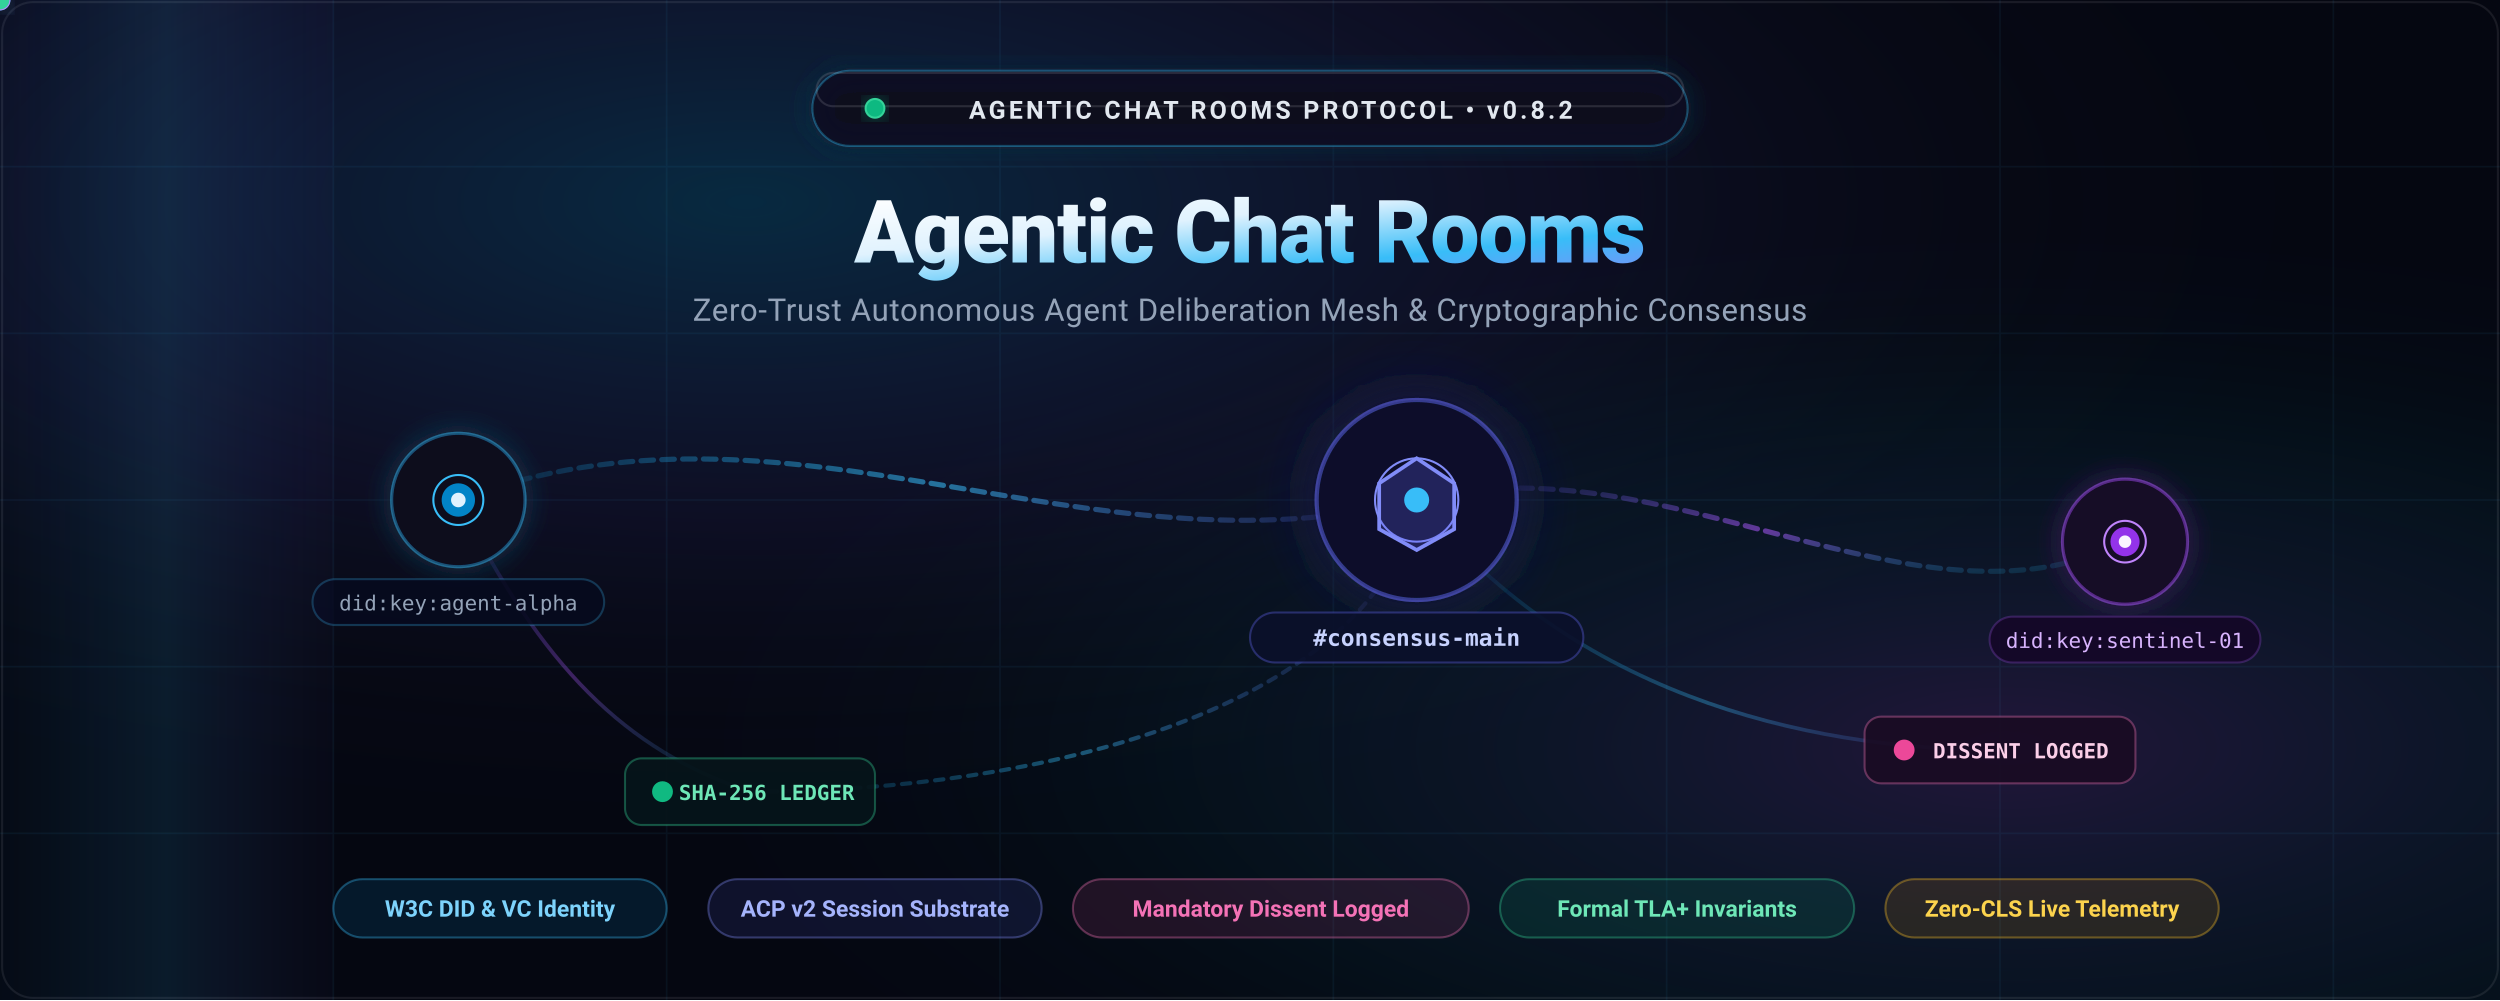
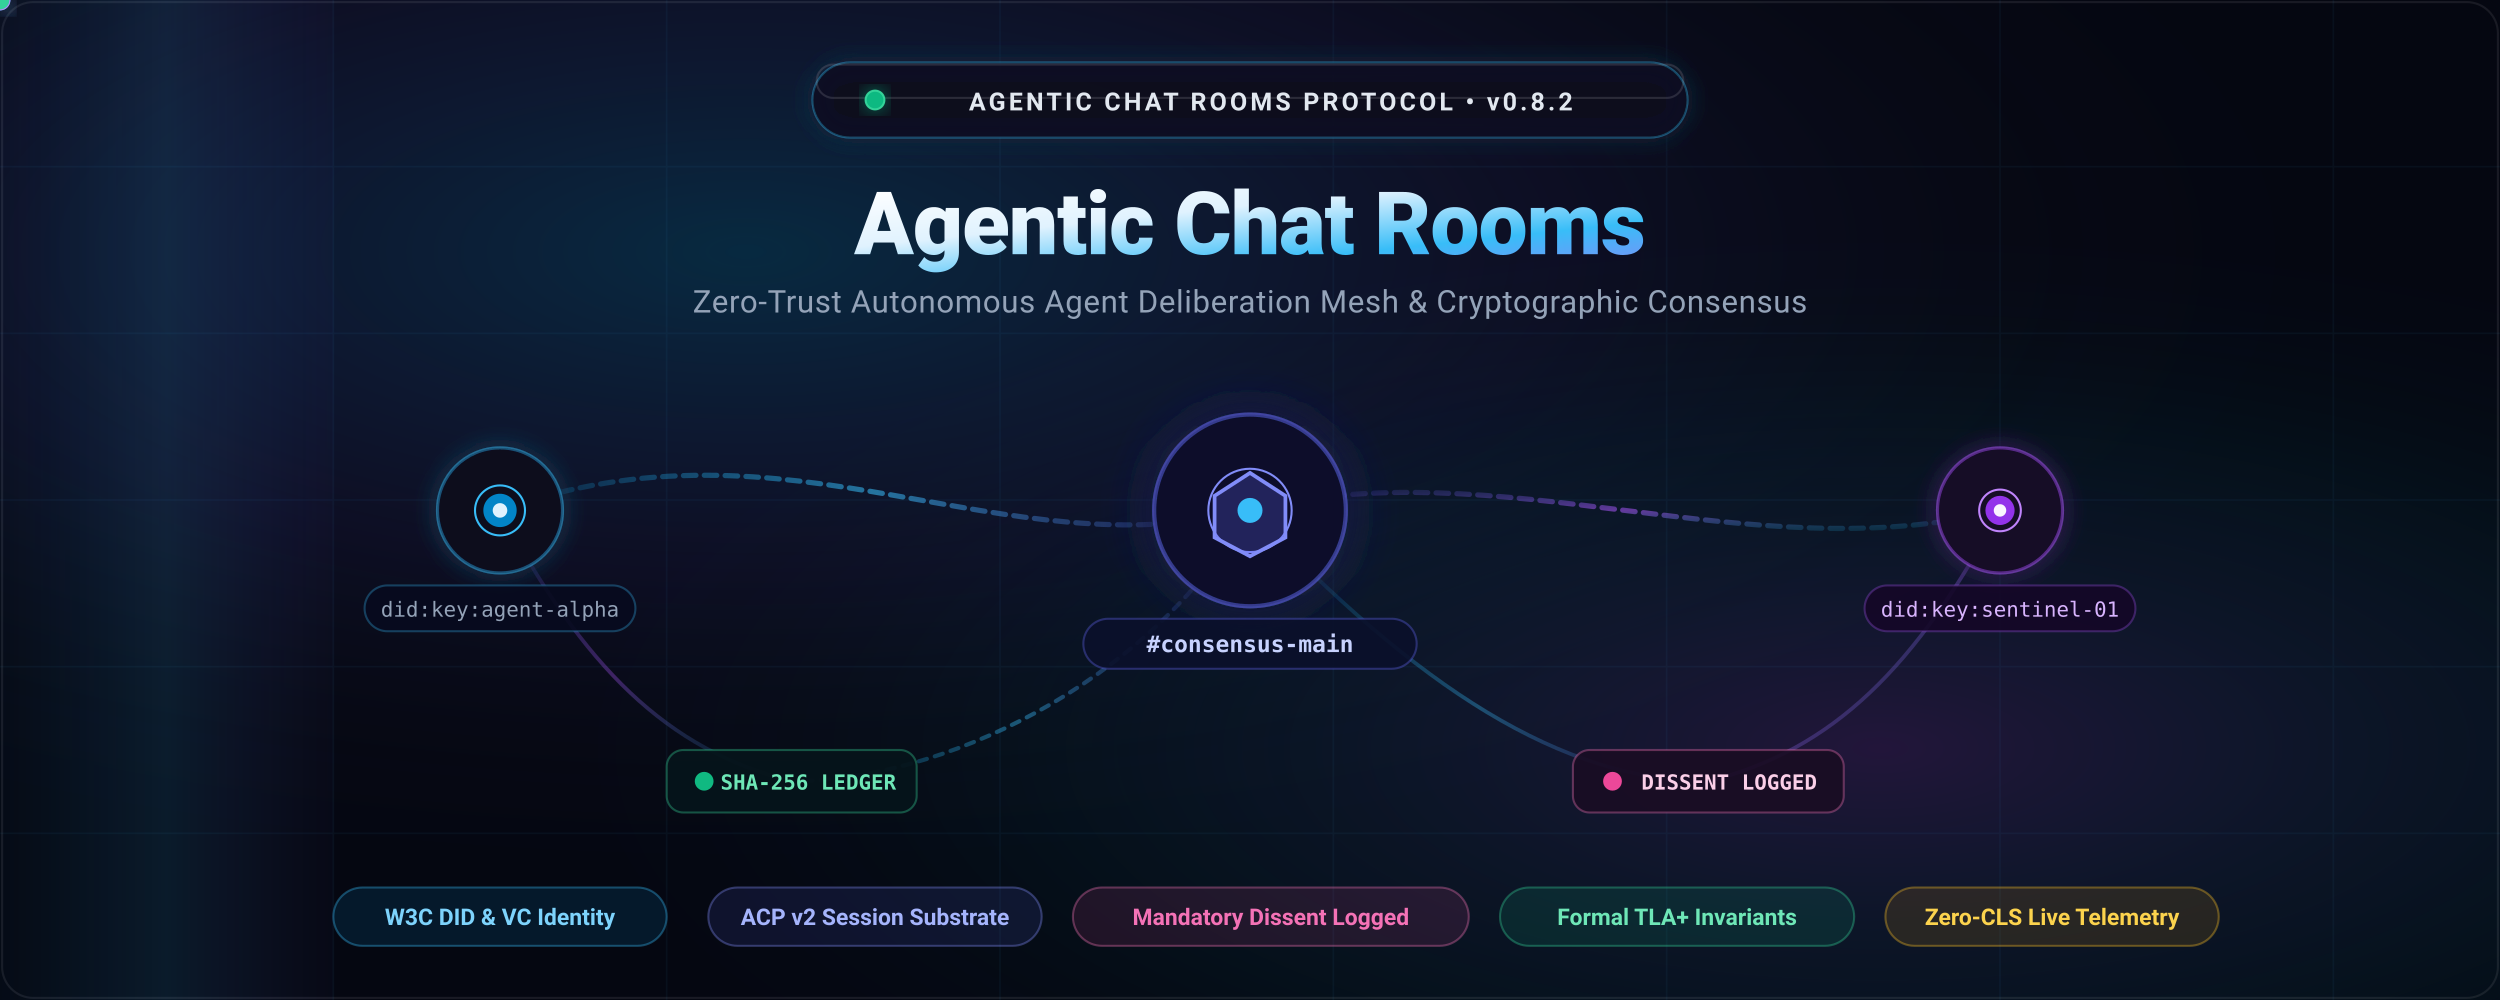
<svg xmlns="http://www.w3.org/2000/svg" viewBox="0 0 1200 480" width="100%" height="100%" style="background:#050711; border-radius:16px; overflow:hidden; font-family:-apple-system, BlinkMacSystemFont, 'Segoe UI', Roboto, Helvetica, Arial, sans-serif;">
  <defs>
-     <radialGradient id="bg-glow-1" cx="30%" cy="20%" r="65%">
+     <radialGradient id="bg-glow-1" cx="30%" cy="25%" r="65%">
      <stop offset="0%" stop-color="#0ea5e9" stop-opacity="0.22" />
      <stop offset="50%" stop-color="#6366f1" stop-opacity="0.08" />
      <stop offset="100%" stop-color="#050711" stop-opacity="0" />
    </radialGradient>
-     <radialGradient id="bg-glow-2" cx="80%" cy="75%" r="55%">
+     <radialGradient id="bg-glow-2" cx="75%" cy="75%" r="55%">
      <stop offset="0%" stop-color="#a855f7" stop-opacity="0.18" />
      <stop offset="60%" stop-color="#06b6d4" stop-opacity="0.05" />
      <stop offset="100%" stop-color="#050711" stop-opacity="0" />
    </radialGradient>
    <linearGradient id="title-grad" x1="0%" y1="0%" x2="100%" y2="100%">
      <stop offset="0%" stop-color="#ffffff" />
      <stop offset="35%" stop-color="#e0f2fe" />
      <stop offset="70%" stop-color="#38bdf8" />
      <stop offset="100%" stop-color="#818cf8" />
-     </linearGradient>
-     <linearGradient id="pill-grad" x1="0%" y1="0%" x2="100%" y2="0%">
-       <stop offset="0%" stop-color="rgba(56, 189, 248, 0.25)" />
-       <stop offset="50%" stop-color="rgba(99, 102, 241, 0.25)" />
-       <stop offset="100%" stop-color="rgba(168, 85, 247, 0.25)" />
    </linearGradient>
    <linearGradient id="line-grad-1" x1="0%" y1="0%" x2="100%" y2="0%">
      <stop offset="0%" stop-color="#0ea5e9" stop-opacity="0.15" />
      <stop offset="50%" stop-color="#38bdf8" stop-opacity="0.75" />
      <stop offset="100%" stop-color="#6366f1" stop-opacity="0.15" />
    </linearGradient>
    <linearGradient id="line-grad-2" x1="0%" y1="0%" x2="100%" y2="100%">
      <stop offset="0%" stop-color="#6366f1" stop-opacity="0.15" />
      <stop offset="50%" stop-color="#a855f7" stop-opacity="0.75" />
      <stop offset="100%" stop-color="#06b6d4" stop-opacity="0.15" />
    </linearGradient>
-     <filter id="glow" x="-20%" y="-20%" width="140%" height="140%">
-       <feGaussianBlur stdDeviation="6" result="blur" />
+     <filter id="glow" x="-30%" y="-30%" width="160%" height="160%">
+       <feGaussianBlur stdDeviation="5" result="blur" />
      <feComposite in="SourceGraphic" in2="blur" operator="over" />
    </filter>
-     <filter id="soft-glow" x="-30%" y="-30%" width="160%" height="160%">
-       <feGaussianBlur stdDeviation="14" result="blur" />
+     <filter id="soft-glow" x="-40%" y="-40%" width="180%" height="180%">
+       <feGaussianBlur stdDeviation="12" result="blur" />
      <feComposite in="SourceGraphic" in2="blur" operator="over" />
    </filter>
  </defs>
  <style>
    @keyframes pulse-slow {
      0%, 100% { opacity: 0.35; transform: scale(1); }
      50% { opacity: 0.65; transform: scale(1.05); }
    }
    @keyframes packet-flow-1 {
      0% { offset-distance: 0%; opacity: 0; }
      15% { opacity: 1; }
      85% { opacity: 1; }
      100% { offset-distance: 100%; opacity: 0; }
    }
    @keyframes packet-flow-2 {
      0% { offset-distance: 0%; opacity: 0; }
      20% { opacity: 1; }
      80% { opacity: 1; }
      100% { offset-distance: 100%; opacity: 0; }
    }
    @keyframes glint {
      0% { transform: translateX(-150%) skewX(-25deg); }
      35%, 100% { transform: translateX(250%) skewX(-25deg); }
    }
    @keyframes beacon-ping {
      0% { r: 6px; opacity: 1; stroke-width: 2px; }
      100% { r: 24px; opacity: 0; stroke-width: 0px; }
    }
-     @keyframes orbit-float {
-       0%, 100% { transform: translateY(0px); }
-       50% { transform: translateY(-8px); }
-     }
-     .node-orbit { animation: orbit-float 6s ease-in-out infinite; }
-     .node-orbit-alt { animation: orbit-float 7s ease-in-out infinite reverse; }
+     @keyframes float-subtle {
+       0%, 100% { transform: translate(0px, 0px); }
+       50% { transform: translate(0px, -7px); }
+     }
+     @keyframes float-subtle-alt {
+       0%, 100% { transform: translate(0px, 0px); }
+       50% { transform: translate(0px, -6px); }
+     }
+     .node-orbit { animation: float-subtle 6s ease-in-out infinite; }
+     .node-orbit-alt { animation: float-subtle-alt 6.5s ease-in-out infinite reverse; }
    .pulse-glow { animation: pulse-slow 4s ease-in-out infinite; }
    .flow-dot-1 {
-       offset-path: path("M 220 240 C 380 180, 520 280, 680 240");
+       offset-path: path("M 240 245 C 380 195, 480 275, 600 245");
      animation: packet-flow-1 3.5s cubic-bezier(0.4, 0, 0.2, 1) infinite;
    }
    .flow-dot-2 {
-       offset-path: path("M 680 240 C 800 210, 920 310, 1020 260");
+       offset-path: path("M 600 245 C 720 215, 840 275, 960 245");
      animation: packet-flow-2 4s cubic-bezier(0.4, 0, 0.2, 1) infinite 1.2s;
    }
    .flow-dot-3 {
-       offset-path: path("M 680 240 C 660 340, 500 380, 360 380");
+       offset-path: path("M 600 245 C 550 330, 450 375, 380 375");
      animation: packet-flow-1 4.2s cubic-bezier(0.4, 0, 0.2, 1) infinite 0.6s;
    }
    .beacon {
      animation: beacon-ping 2.5s cubic-bezier(0, 0, 0.2, 1) infinite;
    }
    .shimmer-glint {
      animation: glint 7s ease-in-out infinite;
    }
  </style>
  <rect width="1200" height="480" fill="#050711" />
  <rect width="1200" height="480" fill="url(#bg-glow-1)" />
  <rect width="1200" height="480" fill="url(#bg-glow-2)" />
  <rect width="1198" height="478" x="1" y="1" rx="15" fill="none" stroke="rgba(255,255,255,0.08)" stroke-width="1" />
-   <g opacity="0.06" stroke="#38bdf8" stroke-width="0.8">
+   <g opacity="0.05" stroke="#38bdf8" stroke-width="0.8">
    <line x1="0" y1="80" x2="1200" y2="80" />
    <line x1="0" y1="160" x2="1200" y2="160" />
    <line x1="0" y1="240" x2="1200" y2="240" />
    <line x1="0" y1="320" x2="1200" y2="320" />
    <line x1="0" y1="400" x2="1200" y2="400" />
    <line x1="160" y1="0" x2="160" y2="480" />
    <line x1="320" y1="0" x2="320" y2="480" />
    <line x1="480" y1="0" x2="480" y2="480" />
    <line x1="640" y1="0" x2="640" y2="480" />
    <line x1="800" y1="0" x2="800" y2="480" />
    <line x1="960" y1="0" x2="960" y2="480" />
    <line x1="1120" y1="0" x2="1120" y2="480" />
  </g>
  <g fill="none" stroke-linecap="round">
-     <path d="M 220 240 C 380 180, 520 280, 680 240" stroke="url(#line-grad-1)" stroke-width="2.5" stroke-dasharray="6 4" opacity="0.75" />
-     <path d="M 680 240 C 800 210, 920 310, 1020 260" stroke="url(#line-grad-2)" stroke-width="2.5" stroke-dasharray="6 4" opacity="0.75" />
-     <path d="M 680 240 C 660 340, 500 380, 360 380" stroke="url(#line-grad-1)" stroke-width="2" stroke-dasharray="4 4" opacity="0.55" />
-     <path d="M 220 240 C 260 320, 300 360, 360 380" stroke="url(#line-grad-2)" stroke-width="1.8" opacity="0.45" />
-     <path d="M 680 240 C 760 340, 880 360, 960 360" stroke="url(#line-grad-1)" stroke-width="1.8" opacity="0.45" />
+     <path d="M 240 245 C 380 195, 480 275, 600 245" stroke="url(#line-grad-1)" stroke-width="2.5" stroke-dasharray="6 4" opacity="0.75" />
+     <path d="M 600 245 C 720 215, 840 275, 960 245" stroke="url(#line-grad-2)" stroke-width="2.5" stroke-dasharray="6 4" opacity="0.75" />
+     <path d="M 600 245 C 550 330, 450 375, 380 375" stroke="url(#line-grad-1)" stroke-width="2" stroke-dasharray="4 4" opacity="0.55" />
+     <path d="M 240 245 C 280 320, 320 360, 380 375" stroke="url(#line-grad-2)" stroke-width="1.8" opacity="0.45" />
+     <path d="M 600 245 C 680 330, 750 375, 820 375" stroke="url(#line-grad-1)" stroke-width="1.8" opacity="0.45" />
+     <path d="M 820 375 C 880 360, 920 320, 960 245" stroke="url(#line-grad-2)" stroke-width="1.8" opacity="0.45" />
  </g>
  <circle class="flow-dot-1" r="5" fill="#38bdf8" filter="url(#glow)" />
  <circle class="flow-dot-2" r="5" fill="#c084fc" filter="url(#glow)" />
  <circle class="flow-dot-3" r="4.5" fill="#34d399" filter="url(#glow)" />
-   <g class="node-orbit" transform="translate(220, 240)">
-     <circle r="32" fill="#070a1e" stroke="rgba(56, 189, 248, 0.4)" stroke-width="1.5" filter="url(#glow)" />
-     <circle class="beacon" r="12" fill="none" stroke="#38bdf8" />
-     <circle r="8" fill="#0284c7" />
-     <circle r="3.5" fill="#e0f2fe" />
-     <rect x="-70" y="38" width="140" height="22" rx="11" fill="rgba(7, 10, 30, 0.85)" stroke="rgba(56, 189, 248, 0.25)" stroke-width="1" />
-     <text x="0" y="53" fill="#94a3b8" font-size="10" font-family="monospace" text-anchor="middle">did:key:agent-alpha</text>
-   </g>
-   <g transform="translate(680, 240)">
-     <circle r="48" fill="#0b102b" stroke="rgba(99, 102, 241, 0.5)" stroke-width="2" filter="url(#soft-glow)" />
+   <g transform="translate(240, 245)">
+     <g class="node-orbit">
+       <circle r="30" fill="#070a1e" stroke="rgba(56, 189, 248, 0.4)" stroke-width="1.5" filter="url(#glow)" />
+       <circle class="beacon" r="12" fill="none" stroke="#38bdf8" />
+       <circle r="8" fill="#0284c7" />
+       <circle r="3.5" fill="#e0f2fe" />
+       <rect x="-65" y="36" width="130" height="22" rx="11" fill="rgba(7, 10, 30, 0.9)" stroke="rgba(56, 189, 248, 0.3)" stroke-width="1" />
+       <text x="0" y="51" fill="#94a3b8" font-size="10" font-family="monospace" text-anchor="middle">did:key:agent-alpha</text>
+     </g>
+   </g>
+   <g transform="translate(600, 245)">
+     <circle r="46" fill="#0b102b" stroke="rgba(99, 102, 241, 0.5)" stroke-width="2" filter="url(#soft-glow)" />
    <circle class="beacon" r="20" fill="none" stroke="#818cf8" style="animation-delay: 1.2s;" />
-     <polygon points="0,-20 18,-8 18,14 0,24 -18,14 -18,-8" fill="rgba(99, 102, 241, 0.25)" stroke="#818cf8" stroke-width="1.8" />
+     <polygon points="0,-18 17,-7 17,13 0,22 -17,13 -17,-7" fill="rgba(99, 102, 241, 0.25)" stroke="#818cf8" stroke-width="1.8" />
    <circle r="6" fill="#38bdf8" />
-     <rect x="-80" y="54" width="160" height="24" rx="12" fill="rgba(11, 16, 43, 0.9)" stroke="rgba(99, 102, 241, 0.35)" stroke-width="1" />
-     <text x="0" y="70" fill="#c7d2fe" font-size="11" font-family="monospace" font-weight="600" text-anchor="middle">#consensus-main</text>
-   </g>
-   <g class="node-orbit-alt" transform="translate(1020, 260)">
-     <circle r="30" fill="#140727" stroke="rgba(168, 85, 247, 0.45)" stroke-width="1.5" filter="url(#glow)" />
-     <circle class="beacon" r="10" fill="none" stroke="#c084fc" style="animation-delay: 0.6s;" />
-     <circle r="7" fill="#9333ea" />
-     <circle r="3" fill="#faf5ff" />
-     <rect x="-65" y="36" width="130" height="22" rx="11" fill="rgba(20, 7, 39, 0.85)" stroke="rgba(168, 85, 247, 0.25)" stroke-width="1" />
-     <text x="0" y="51" fill="#d8b4fe" font-size="10" font-family="monospace" text-anchor="middle">did:key:sentinel-01</text>
-   </g>
-   <g transform="translate(360, 380)">
-     <rect x="-60" y="-16" width="120" height="32" rx="8" fill="rgba(6, 20, 26, 0.9)" stroke="rgba(52, 211, 153, 0.35)" stroke-width="1" />
-     <circle cx="-42" cy="0" r="5" fill="#10b981" />
+     <rect x="-80" y="52" width="160" height="24" rx="12" fill="rgba(11, 16, 43, 0.9)" stroke="rgba(99, 102, 241, 0.35)" stroke-width="1" />
+     <text x="0" y="68" fill="#c7d2fe" font-size="11" font-family="monospace" font-weight="600" text-anchor="middle">#consensus-main</text>
+   </g>
+   <g transform="translate(960, 245)">
+     <g class="node-orbit-alt">
+       <circle r="30" fill="#140727" stroke="rgba(168, 85, 247, 0.45)" stroke-width="1.5" filter="url(#glow)" />
+       <circle class="beacon" r="10" fill="none" stroke="#c084fc" style="animation-delay: 0.6s;" />
+       <circle r="7" fill="#9333ea" />
+       <circle r="3" fill="#faf5ff" />
+       <rect x="-65" y="36" width="130" height="22" rx="11" fill="rgba(20, 7, 39, 0.9)" stroke="rgba(168, 85, 247, 0.3)" stroke-width="1" />
+       <text x="0" y="51" fill="#d8b4fe" font-size="10" font-family="monospace" text-anchor="middle">did:key:sentinel-01</text>
+     </g>
+   </g>
+   <g transform="translate(380, 375)">
+     <rect x="-60" y="-15" width="120" height="30" rx="8" fill="rgba(6, 20, 26, 0.92)" stroke="rgba(52, 211, 153, 0.35)" stroke-width="1" />
+     <circle cx="-42" cy="0" r="4.5" fill="#10b981" />
    <text x="8" y="4" fill="#6ee7b7" font-size="10" font-family="monospace" font-weight="600" text-anchor="middle">SHA-256 LEDGER</text>
  </g>
-   <g transform="translate(960, 360)">
-     <rect x="-65" y="-16" width="130" height="32" rx="8" fill="rgba(25, 12, 35, 0.9)" stroke="rgba(244, 114, 182, 0.35)" stroke-width="1" />
-     <circle cx="-46" cy="0" r="5" fill="#ec4899" />
+   <g transform="translate(820, 375)">
+     <rect x="-65" y="-15" width="130" height="30" rx="8" fill="rgba(25, 12, 35, 0.92)" stroke="rgba(244, 114, 182, 0.35)" stroke-width="1" />
+     <circle cx="-46" cy="0" r="4.5" fill="#ec4899" />
    <text x="10" y="4" fill="#fbcfe8" font-size="10" font-family="monospace" font-weight="600" text-anchor="middle">DISSENT LOGGED</text>
  </g>
-   <g transform="translate(600, 52)">
+   <g transform="translate(600, 48)">
    <rect x="-210" y="-18" width="420" height="36" rx="18" fill="rgba(10, 14, 28, 0.85)" stroke="rgba(56, 189, 248, 0.3)" stroke-width="1" filter="url(#glow)" />
    <rect x="-208" y="-17" width="416" height="16" rx="8" fill="none" stroke="rgba(255,255,255,0.2)" stroke-width="1" opacity="0.6" />
    <circle cx="-180" cy="0" r="4.5" fill="#10b981" filter="url(#glow)" />
    <circle class="beacon" cx="-180" cy="0" r="4.5" fill="none" stroke="#34d399" />
    <text x="10" y="5" fill="#e2e8f0" font-size="12" font-weight="600" letter-spacing="1.5" text-anchor="middle">AGENTIC CHAT ROOMS PROTOCOL • v0.8.2</text>
  </g>
-   <g transform="translate(600, 126)">
+   <g transform="translate(600, 122)">
    <text x="0" y="0" fill="url(#title-grad)" font-size="42" font-weight="800" letter-spacing="-0.5" text-anchor="middle">
      Agentic Chat Rooms
    </text>
    <text x="0" y="28" fill="#94a3b8" font-size="15" font-weight="400" letter-spacing="0.3" text-anchor="middle">
      Zero-Trust Autonomous Agent Deliberation Mesh &amp; Cryptographic Consensus
    </text>
  </g>
-   <g transform="translate(600, 436)">
+   <g transform="translate(600, 440)">
    <g transform="translate(-360, 0)">
      <rect x="-80" y="-14" width="160" height="28" rx="14" fill="rgba(14, 165, 233, 0.12)" stroke="rgba(56, 189, 248, 0.35)" stroke-width="1" />
      <text x="0" y="4" fill="#7dd3fc" font-size="11" font-weight="600" text-anchor="middle">W3C DID &amp; VC Identity</text>
    </g>
    <g transform="translate(-180, 0)">
      <rect x="-80" y="-14" width="160" height="28" rx="14" fill="rgba(99, 102, 241, 0.12)" stroke="rgba(129, 140, 248, 0.35)" stroke-width="1" />
      <text x="0" y="4" fill="#a5b4fc" font-size="11" font-weight="600" text-anchor="middle">ACP v2 Session Substrate</text>
    </g>
    <g transform="translate(10, 0)">
      <rect x="-95" y="-14" width="190" height="28" rx="14" fill="rgba(236, 72, 153, 0.12)" stroke="rgba(244, 114, 182, 0.35)" stroke-width="1" />
      <text x="0" y="4" fill="#f472b6" font-size="11" font-weight="600" text-anchor="middle">Mandatory Dissent Logged</text>
    </g>
    <g transform="translate(205, 0)">
      <rect x="-85" y="-14" width="170" height="28" rx="14" fill="rgba(16, 185, 129, 0.12)" stroke="rgba(52, 211, 153, 0.35)" stroke-width="1" />
      <text x="0" y="4" fill="#6ee7b7" font-size="11" font-weight="600" text-anchor="middle">Formal TLA+ Invariants</text>
    </g>
    <g transform="translate(385, 0)">
      <rect x="-80" y="-14" width="160" height="28" rx="14" fill="rgba(245, 158, 11, 0.12)" stroke="rgba(251, 191, 36, 0.35)" stroke-width="1" />
      <text x="0" y="4" fill="#fcd34d" font-size="11" font-weight="600" text-anchor="middle">Zero-CLS Live Telemetry</text>
    </g>
  </g>
  <g opacity="0.15" pointer-events="none">
    <rect class="shimmer-glint" x="0" y="0" width="160" height="480" fill="url(#line-grad-1)" />
  </g>
</svg>
